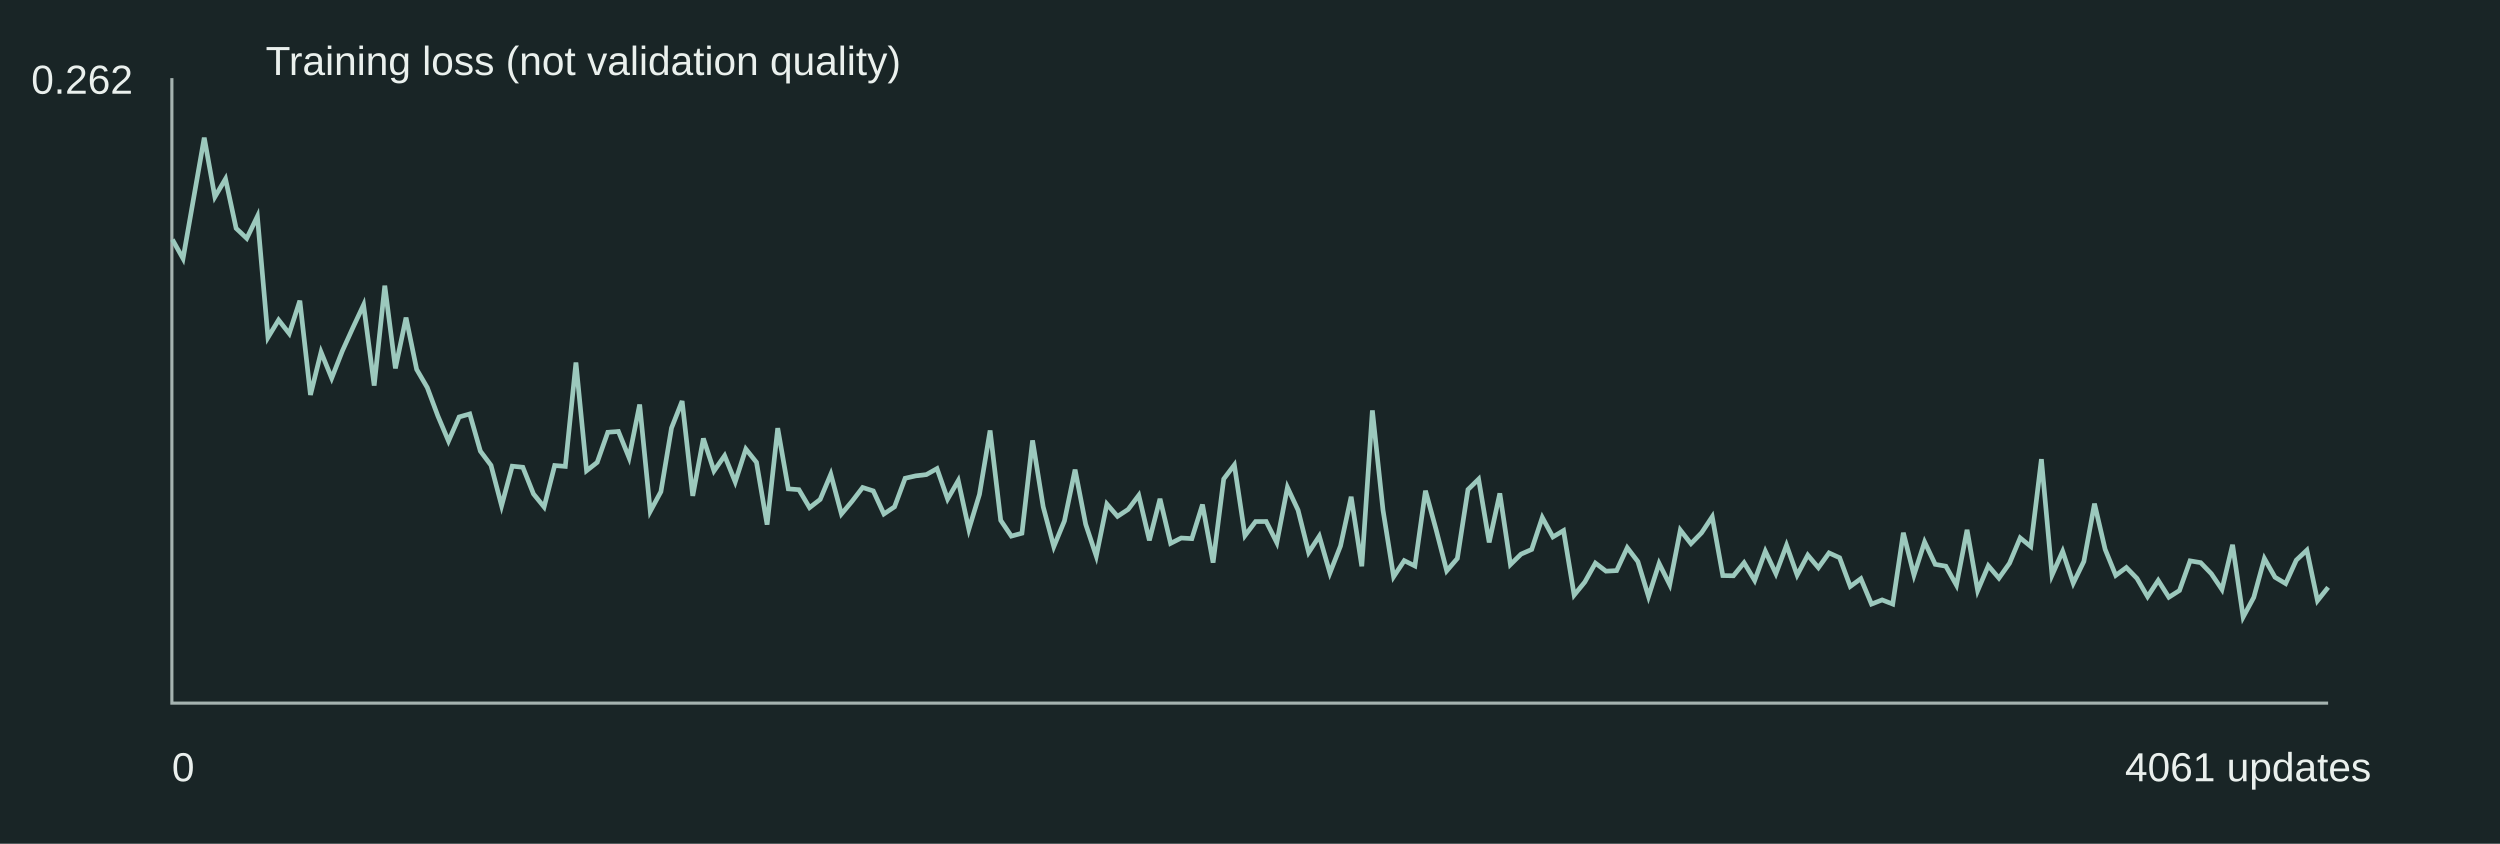
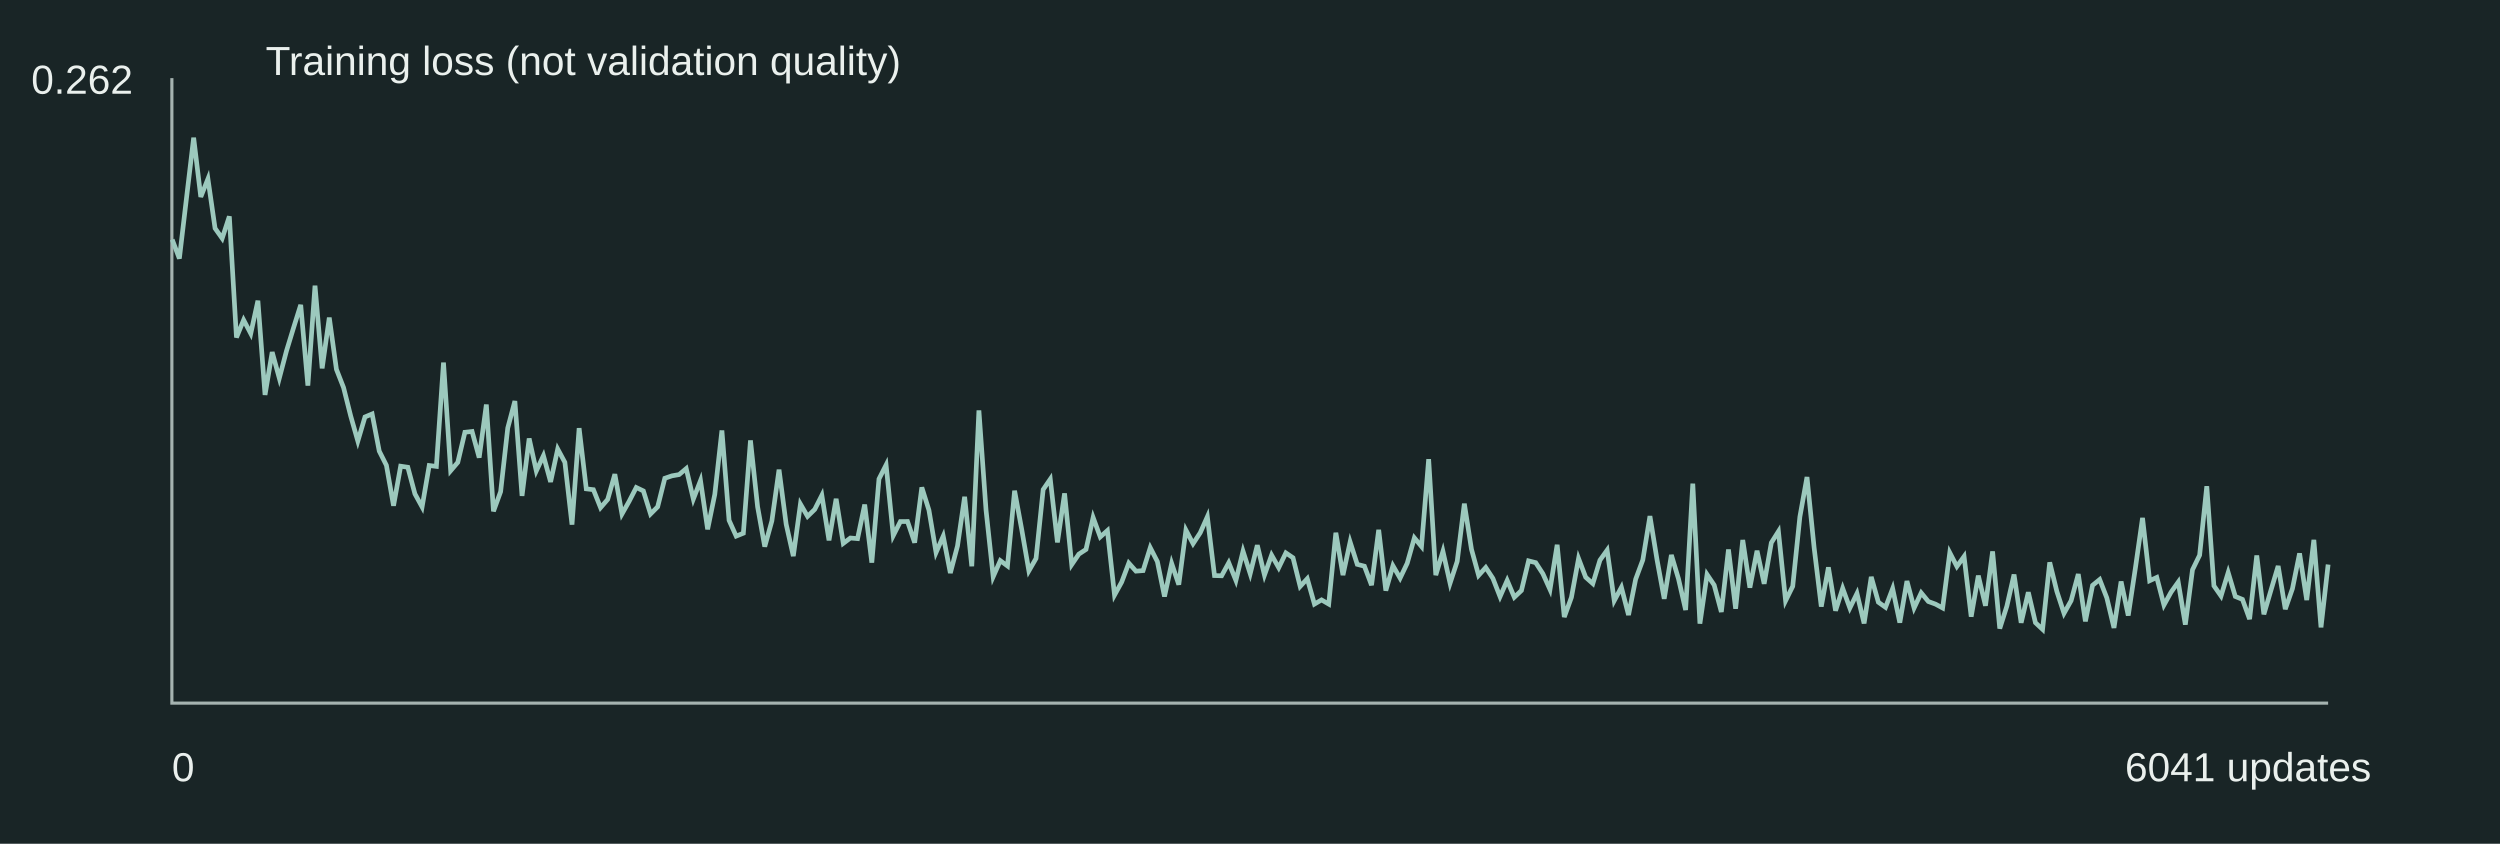
<svg xmlns="http://www.w3.org/2000/svg" width="800" height="270" viewBox="0 0 800 270">
  <rect width="800" height="270" fill="#192526" />
  <path d="M55 25 V225 H745" fill="none" stroke="#a5b3b0" />
-   <polyline points="55.17,76.66 58.57,82.74 61.97,63.37 65.36,44.05 68.76,63.01 72.16,57.24 75.56,73.06 78.96,76.28 82.36,69.24 85.75,108.00 89.15,102.39 92.55,106.74 95.95,96.22 99.35,126.37 102.74,112.67 106.14,121.02 109.54,112.34 112.94,104.84 116.34,97.56 119.74,123.39 123.13,91.41 126.53,117.88 129.93,101.63 133.33,118.20 136.73,124.03 140.12,133.11 143.52,141.15 146.92,133.43 150.32,132.46 153.72,144.36 157.12,148.90 160.51,161.84 163.91,149.18 167.31,149.52 170.71,158.05 174.11,162.23 177.50,148.96 180.90,149.25 184.30,116.01 187.70,150.63 191.10,147.96 194.50,138.32 197.89,138.06 201.29,146.44 204.69,129.45 208.09,163.62 211.49,157.33 214.88,136.96 218.28,128.34 221.68,158.68 225.08,140.31 228.48,150.70 231.88,145.82 235.27,154.21 238.67,143.69 242.07,147.95 245.47,167.88 248.87,137.01 252.26,156.43 255.66,156.70 259.06,162.45 262.46,159.81 265.86,151.74 269.26,164.48 272.65,160.43 276.05,156.00 279.45,157.09 282.85,164.47 286.25,162.18 289.64,153.05 293.04,152.27 296.44,151.87 299.84,149.95 303.24,159.71 306.64,153.79 310.03,169.38 313.43,158.21 316.83,137.75 320.23,166.50 323.63,171.56 327.02,170.63 330.42,140.93 333.82,162.17 337.22,174.92 340.62,166.69 344.02,150.28 347.41,167.75 350.81,177.95 354.21,161.30 357.61,165.24 361.01,163.01 364.40,158.50 367.80,172.91 371.20,159.62 374.60,173.88 378.00,172.16 381.39,172.36 384.79,161.46 388.19,180.04 391.59,153.27 394.99,148.78 398.39,171.40 401.78,166.90 405.18,166.88 408.58,173.65 411.98,155.97 415.38,163.25 418.77,176.80 422.17,171.57 425.57,183.36 428.97,174.69 432.37,158.97 435.77,181.21 439.16,131.33 442.56,163.23 445.96,184.54 449.36,179.40 452.76,181.10 456.15,157.03 459.55,169.49 462.95,182.67 466.35,178.70 469.75,156.66 473.15,153.33 476.54,173.57 479.94,157.88 483.34,180.67 486.74,177.32 490.14,175.82 493.53,165.59 496.93,171.82 500.33,169.78 503.73,190.42 507.13,186.26 510.53,180.19 513.92,182.77 517.32,182.59 520.72,175.26 524.12,179.71 527.52,190.89 530.91,180.29 534.31,187.09 537.71,169.63 541.11,173.98 544.51,170.49 547.91,165.36 551.30,184.18 554.70,184.25 558.10,180.07 561.50,185.74 564.90,176.39 568.29,183.58 571.69,174.47 575.09,184.03 578.49,177.63 581.89,181.67 585.29,176.93 588.68,178.48 592.08,187.66 595.48,185.18 598.88,193.31 602.28,191.97 605.67,193.30 609.07,170.48 612.47,184.03 615.87,173.43 619.27,180.59 622.67,181.18 626.06,187.25 629.46,169.54 632.86,188.99 636.26,181.04 639.66,185.01 643.05,180.23 646.45,172.12 649.85,174.88 653.25,146.93 656.65,184.04 660.05,176.43 663.44,186.63 666.84,179.65 670.24,161.17 673.64,175.77 677.04,184.12 680.43,181.60 683.83,185.09 687.23,190.93 690.63,185.73 694.03,191.12 697.43,188.96 700.82,179.47 704.22,180.05 707.62,183.58 711.02,188.64 714.42,174.33 717.81,197.45 721.21,191.17 724.61,178.72 728.01,184.72 731.41,186.75 734.81,179.25 738.20,176.05 741.60,192.22 745.00,187.95" fill="none" stroke="#9cc9bd" stroke-width="1.5" />
+   <polyline points="55.11,76.66 57.40,82.74 59.68,63.37 61.97,44.05 64.25,63.01 66.54,57.24 68.82,73.06 71.10,76.28 73.39,69.24 75.67,108.00 77.96,102.39 80.24,106.74 82.53,96.22 84.81,126.37 87.10,112.67 89.38,121.02 91.66,112.34 93.95,104.84 96.23,97.56 98.52,123.39 100.80,91.41 103.09,117.88 105.37,101.63 107.66,118.20 109.94,124.03 112.22,133.11 114.51,141.15 116.79,133.43 119.08,132.46 121.36,144.36 123.65,148.90 125.93,161.84 128.21,149.18 130.50,149.52 132.78,158.05 135.07,162.23 137.35,148.96 139.64,149.25 141.92,116.01 144.21,150.63 146.49,147.96 148.77,138.32 151.06,138.06 153.34,146.44 155.63,129.45 157.91,163.62 160.20,157.33 162.48,136.96 164.76,128.34 167.05,158.68 169.33,140.31 171.62,150.70 173.90,145.82 176.19,154.21 178.47,143.69 180.76,147.95 183.04,167.88 185.32,137.01 187.61,156.43 189.89,156.70 192.18,162.45 194.46,159.81 196.75,151.74 199.03,164.48 201.32,160.43 203.60,156.00 205.88,157.09 208.17,164.47 210.45,162.18 212.74,153.05 215.02,152.27 217.31,151.87 219.59,149.95 221.87,159.71 224.16,153.79 226.44,169.38 228.73,158.21 231.01,137.75 233.30,166.50 235.58,171.56 237.87,170.63 240.15,140.93 242.43,162.17 244.72,174.92 247.00,166.69 249.29,150.28 251.57,167.75 253.86,177.95 256.14,161.30 258.42,165.24 260.71,163.01 262.99,158.50 265.28,172.91 267.56,159.62 269.85,173.88 272.13,172.16 274.42,172.36 276.70,161.46 278.98,180.04 281.27,153.27 283.55,148.78 285.84,171.40 288.12,166.90 290.41,166.88 292.69,173.65 294.98,155.97 297.26,163.25 299.54,176.80 301.83,171.57 304.11,183.36 306.40,174.69 308.68,158.97 310.97,181.21 313.25,131.33 315.53,163.23 317.82,184.54 320.10,179.40 322.39,181.10 324.67,157.03 326.96,169.49 329.24,182.67 331.53,178.70 333.81,156.66 336.09,153.33 338.38,173.57 340.66,157.88 342.95,180.67 345.23,177.32 347.52,175.82 349.80,165.59 352.08,171.82 354.37,169.78 356.65,190.42 358.94,186.26 361.22,180.19 363.51,182.77 365.79,182.59 368.08,175.26 370.36,179.71 372.64,190.89 374.93,180.29 377.21,187.09 379.50,169.63 381.78,173.98 384.07,170.49 386.35,165.36 388.64,184.18 390.92,184.25 393.20,180.07 395.49,185.74 397.77,176.39 400.06,183.58 402.34,174.47 404.63,184.03 406.91,177.63 409.19,181.67 411.48,176.93 413.76,178.48 416.05,187.66 418.33,185.18 420.62,193.31 422.90,191.97 425.19,193.30 427.47,170.48 429.75,184.03 432.04,173.43 434.32,180.59 436.61,181.18 438.89,187.25 441.18,169.54 443.46,188.99 445.74,181.04 448.03,185.01 450.31,180.23 452.60,172.12 454.88,174.88 457.17,146.93 459.45,184.04 461.74,176.43 464.02,186.63 466.30,179.65 468.59,161.17 470.87,175.77 473.16,184.12 475.44,181.60 477.73,185.09 480.01,190.93 482.30,185.73 484.58,191.12 486.86,188.96 489.15,179.47 491.43,180.05 493.72,183.58 496.00,188.64 498.29,174.33 500.57,197.45 502.85,191.17 505.14,178.72 507.42,184.72 509.71,186.75 511.99,179.25 514.28,176.05 516.56,192.22 518.85,187.95 521.13,196.80 523.41,185.35 525.70,179.18 527.98,165.16 530.27,179.24 532.55,191.61 534.84,177.59 537.12,185.24 539.40,195.20 541.69,154.76 543.97,199.56 546.26,183.83 548.54,187.23 550.83,195.82 553.11,175.83 555.40,194.79 557.68,172.80 559.96,188.05 562.25,176.24 564.53,186.81 566.82,173.68 569.10,170.06 571.39,192.24 573.67,187.62 575.96,165.38 578.24,152.65 580.52,175.27 582.81,194.11 585.09,181.55 587.38,195.42 589.66,188.26 591.95,194.57 594.23,189.91 596.51,199.49 598.80,184.61 601.08,192.71 603.37,194.34 605.65,188.34 607.94,199.24 610.22,185.94 612.51,194.56 614.79,189.71 617.07,192.48 619.36,193.32 621.64,194.55 623.93,176.86 626.21,181.27 628.50,178.07 630.78,197.33 633.06,184.20 635.35,193.84 637.63,176.45 639.92,201.13 642.20,193.95 644.49,183.85 646.77,199.28 649.06,189.52 651.34,199.26 653.62,201.40 655.91,179.96 658.19,189.25 660.48,196.26 662.76,192.21 665.05,183.71 667.33,198.83 669.62,187.31 671.90,185.45 674.18,191.32 676.47,200.92 678.75,186.08 681.04,196.97 683.32,181.81 685.61,165.73 687.89,185.83 690.17,184.78 692.46,193.61 694.74,189.49 697.03,186.27 699.31,199.88 701.60,182.33 703.88,177.65 706.17,155.59 708.45,187.45 710.73,190.72 713.02,183.21 715.30,190.87 717.59,191.81 719.87,198.12 722.16,177.75 724.44,196.58 726.72,188.82 729.01,181.12 731.29,194.93 733.58,188.38 735.86,177.08 738.15,192.02 740.43,172.75 742.72,200.76 745.00,180.65" fill="none" stroke="#9cc9bd" stroke-width="1.5" />
  <g fill="#eaf0ed" font-family="Arial" font-size="13">
    <text x="55" y="250">0</text>
-     <text x="680" y="250">4061 updates</text>
+     <text x="680" y="250">6041 updates</text>
    <text x="10" y="30">0.262</text>
    <text x="85" y="24">Training loss (not validation quality)</text>
  </g>
</svg>
